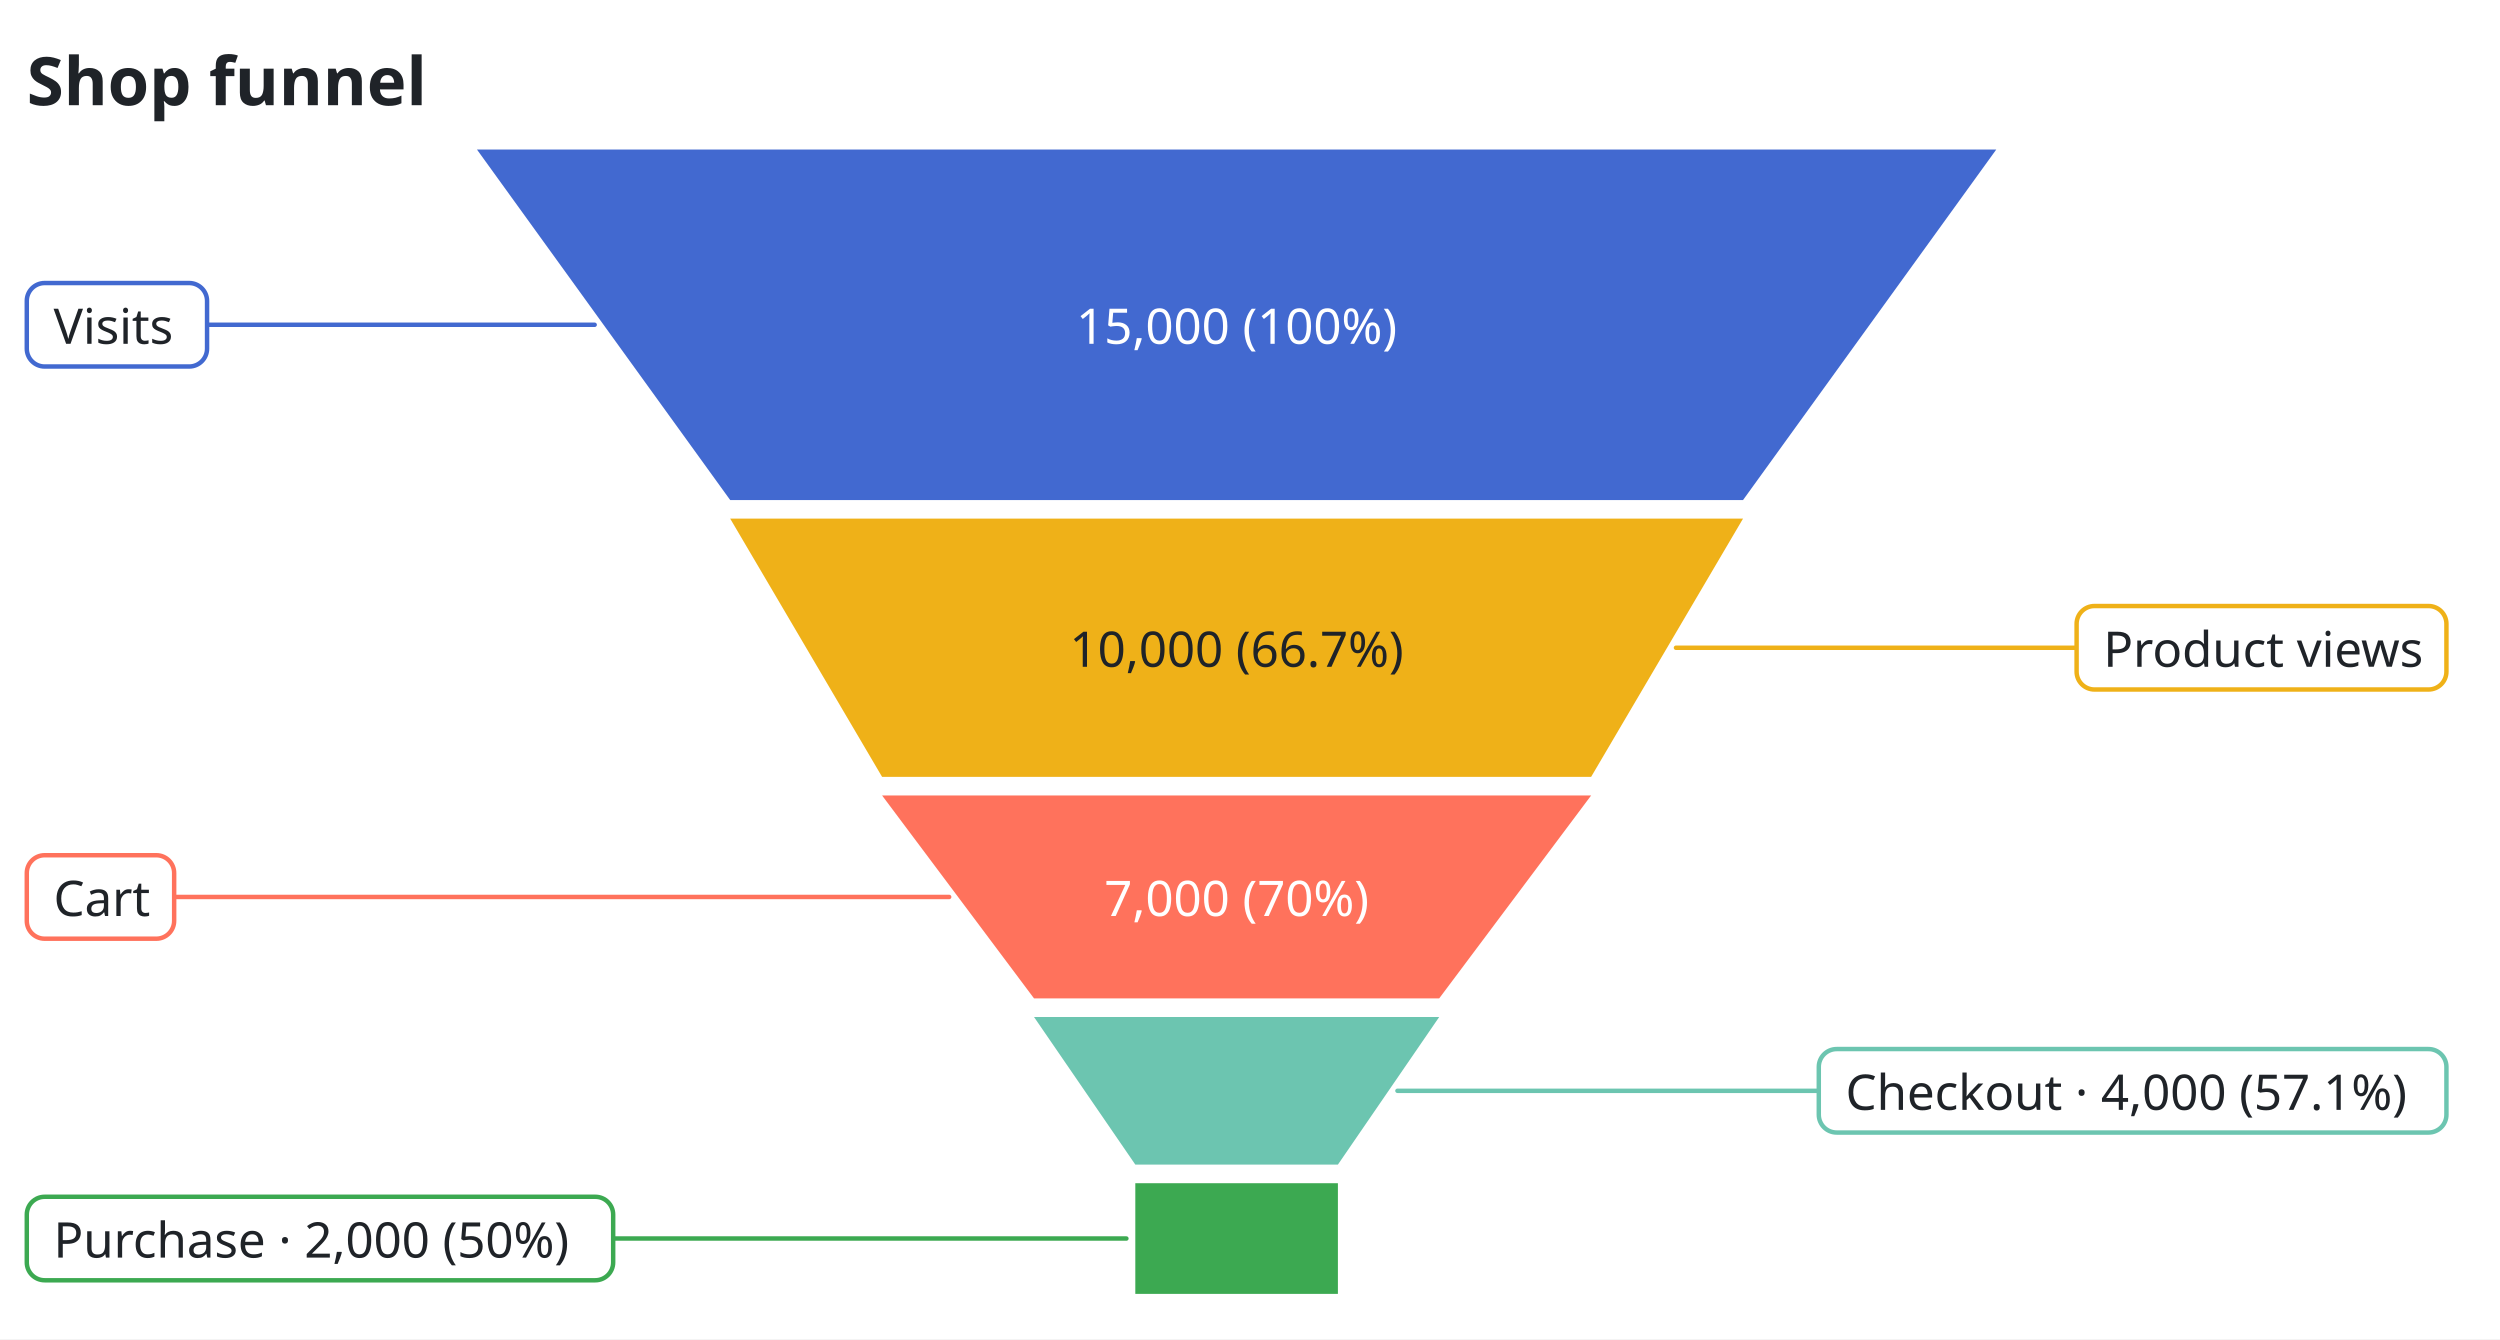
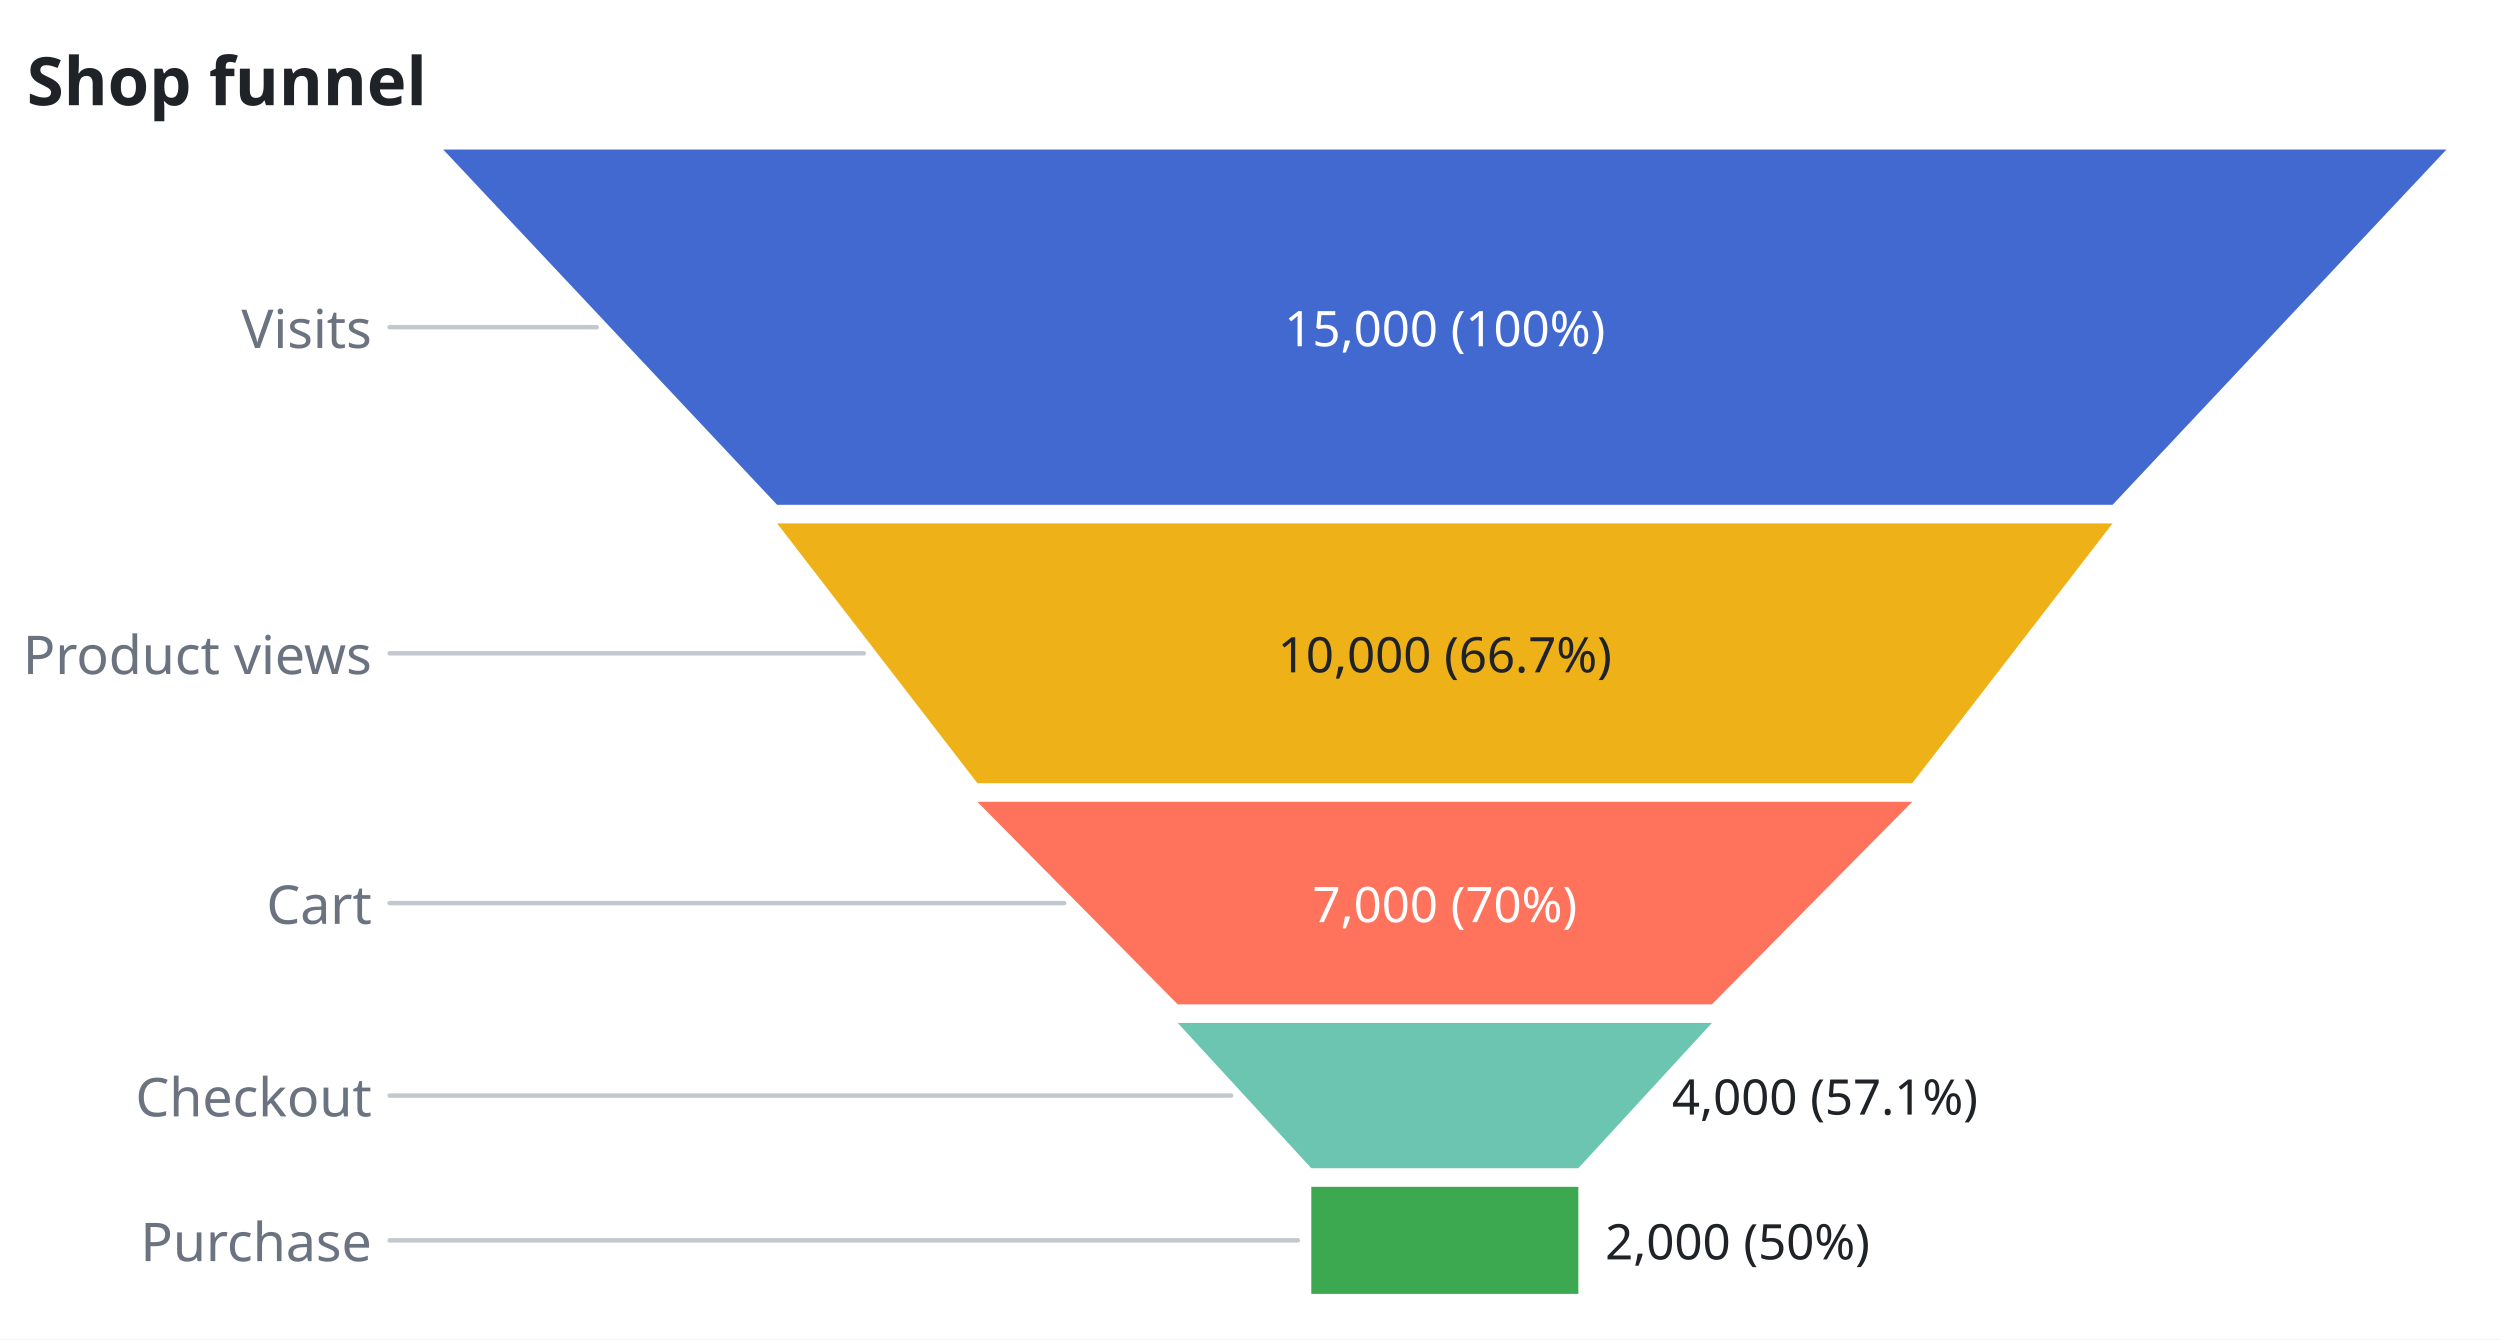
<svg xmlns="http://www.w3.org/2000/svg" width="560" height="300" viewBox="0 0 560 300" font-family="sans-serif" style="font-variant-numeric: tabular-nums" role="img">
  <rect width="100%" height="100%" fill="#ffffff" />
  <g class="rio-static">
    <text class="rio-title" x="6" y="17.75" text-anchor="start" dominant-baseline="central" font-size="15" font-weight="600" fill="#1f2328">Shop funnel</text>
    <g class="rio-axis-y">
-       <g>
-         <path class="rio-funnel-leader" d="M133.2 72.75 L46.38 72.75" fill="none" stroke="#4269d0" stroke-width="1" stroke-linejoin="round" stroke-linecap="round" />
-         <rect class="rio-funnel-pill" x="6" y="63.4" width="40.38" height="18.7" rx="4" fill="#ffffff" stroke="#4269d0" stroke-width="1" stroke-linejoin="round" stroke-linecap="round" />
-         <text class="rio-row-label" x="12" y="72.75" text-anchor="start" dominant-baseline="central" font-size="11" fill="#1f2328">Visits</text>
-       </g>
-       <g>
-         <path class="rio-funnel-leader" d="M375.42 145.1 L465.16 145.1" fill="none" stroke="#efb118" stroke-width="1" stroke-linejoin="round" stroke-linecap="round" />
-         <rect class="rio-funnel-pill" x="465.16" y="135.75" width="82.84" height="18.7" rx="4" fill="#ffffff" stroke="#efb118" stroke-width="1" stroke-linejoin="round" stroke-linecap="round" />
-         <text class="rio-row-label" x="471.16" y="145.1" text-anchor="start" dominant-baseline="central" font-size="11" fill="#1f2328">Product views</text>
-       </g>
-       <g>
-         <path class="rio-funnel-leader" d="M212.61 200.92 L39.01 200.92" fill="none" stroke="#ff725c" stroke-width="1" stroke-linejoin="round" stroke-linecap="round" />
-         <rect class="rio-funnel-pill" x="6" y="191.57" width="33.01" height="18.7" rx="4" fill="#ffffff" stroke="#ff725c" stroke-width="1" stroke-linejoin="round" stroke-linecap="round" />
-         <text class="rio-row-label" x="12" y="200.92" text-anchor="start" dominant-baseline="central" font-size="11" fill="#1f2328">Cart</text>
-       </g>
-       <g>
-         <path class="rio-funnel-leader" d="M313.03 244.34 L407.41 244.34" fill="none" stroke="#6cc5b0" stroke-width="1" stroke-linejoin="round" stroke-linecap="round" />
-         <rect class="rio-funnel-pill" x="407.41" y="234.99" width="140.59" height="18.7" rx="4" fill="#ffffff" stroke="#6cc5b0" stroke-width="1" stroke-linejoin="round" stroke-linecap="round" />
-         <text class="rio-row-label" x="413.41" y="244.34" text-anchor="start" dominant-baseline="central" font-size="11" fill="#1f2328">Checkout · 4,000 (57.1%)</text>
-       </g>
-       <g>
-         <path class="rio-funnel-leader" d="M252.31 277.43 L137.35 277.43" fill="none" stroke="#3ca951" stroke-width="1" stroke-linejoin="round" stroke-linecap="round" />
-         <rect class="rio-funnel-pill" x="6" y="268.08" width="131.35" height="18.7" rx="4" fill="#ffffff" stroke="#3ca951" stroke-width="1" stroke-linejoin="round" stroke-linecap="round" />
-         <text class="rio-row-label" x="12" y="277.43" text-anchor="start" dominant-baseline="central" font-size="11" fill="#1f2328">Purchase · 2,000 (50%)</text>
-       </g>
+       <text class="rio-row-label" x="83.28" y="73.29" text-anchor="end" dominant-baseline="central" font-size="12" fill="#6b7280">Visits</text>
+       <path class="rio-funnel-leader" d="M87.28 73.29 L133.67 73.29" fill="none" stroke="#c3c8d0" stroke-width="1" stroke-linejoin="round" stroke-linecap="round" />
+       <text class="rio-row-label" x="83.28" y="146.34" text-anchor="end" dominant-baseline="central" font-size="12" fill="#6b7280">Product views</text>
+       <path class="rio-funnel-leader" d="M87.28 146.34 L193.5 146.34" fill="none" stroke="#c3c8d0" stroke-width="1" stroke-linejoin="round" stroke-linecap="round" />
+       <text class="rio-row-label" x="83.28" y="202.29" text-anchor="end" dominant-baseline="central" font-size="12" fill="#6b7280">Cart</text>
+       <path class="rio-funnel-leader" d="M87.28 202.29 L238.37 202.29" fill="none" stroke="#c3c8d0" stroke-width="1" stroke-linejoin="round" stroke-linecap="round" />
+       <text class="rio-row-label" x="83.28" y="245.41" text-anchor="end" dominant-baseline="central" font-size="12" fill="#6b7280">Checkout</text>
+       <path class="rio-funnel-leader" d="M87.28 245.41 L275.77 245.41" fill="none" stroke="#c3c8d0" stroke-width="1" stroke-linejoin="round" stroke-linecap="round" />
+       <text class="rio-row-label" x="83.28" y="277.84" text-anchor="end" dominant-baseline="central" font-size="12" fill="#6b7280">Purchase</text>
+       <path class="rio-funnel-leader" d="M87.28 277.84 L290.73 277.84" fill="none" stroke="#c3c8d0" stroke-width="1" stroke-linejoin="round" stroke-linecap="round" />
    </g>
  </g>
  <g class="rio-series-layer">
    <g class="rio-plot">
      <g class="rio-series rio-series-funnel">
-         <path class="rio-funnel-stage" d="M106.84 33.5 L447.16 33.5 L390.44 112.01 L163.56 112.01 Z" fill="#4269d0" />
-         <path class="rio-funnel-stage" d="M163.56 116.17 L390.44 116.17 L356.41 174.02 L197.59 174.02 Z" fill="#efb118" />
-         <path class="rio-funnel-stage" d="M197.59 178.19 L356.41 178.19 L322.38 223.64 L231.62 223.64 Z" fill="#ff725c" />
-         <path class="rio-funnel-stage" d="M231.62 227.81 L322.38 227.81 L299.69 260.87 L254.31 260.87 Z" fill="#6cc5b0" />
-         <path class="rio-funnel-stage" d="M254.31 265.04 L299.69 265.04 L299.69 289.83 L254.31 289.83 Z" fill="#3ca951" />
+         <path class="rio-funnel-stage" d="M99.28 33.5 L548 33.5 L473.21 113.08 L174.07 113.08 Z" fill="#4269d0" />
+         <path class="rio-funnel-stage" d="M174.07 117.24 L473.21 117.24 L428.34 175.44 L218.94 175.44 Z" fill="#efb118" />
+         <path class="rio-funnel-stage" d="M218.94 179.61 L428.34 179.61 L383.47 224.97 L263.81 224.97 Z" fill="#ff725c" />
+         <path class="rio-funnel-stage" d="M263.81 229.14 L383.47 229.14 L353.55 261.68 L293.73 261.68 Z" fill="#6cc5b0" />
+         <path class="rio-funnel-stage" d="M293.73 265.85 L353.55 265.85 L353.55 289.83 L293.73 289.83 Z" fill="#3ca951" />
      </g>
    </g>
    <g class="rio-labels">
-       <text class="rio-data-label" x="277" y="72.75" text-anchor="middle" dominant-baseline="central" font-size="11" font-weight="500" fill="#ffffff">15,000 (100%)</text>
-       <text class="rio-data-label" x="277" y="145.1" text-anchor="middle" dominant-baseline="central" font-size="11" font-weight="500" fill="#1f2328">10,000 (66.7%)</text>
-       <text class="rio-data-label" x="277" y="200.92" text-anchor="middle" dominant-baseline="central" font-size="11" font-weight="500" fill="#ffffff">7,000 (70%)</text>
+       <text class="rio-data-label" x="323.64" y="73.29" text-anchor="middle" dominant-baseline="central" font-size="11" font-weight="500" fill="#ffffff">15,000 (100%)</text>
+       <text class="rio-data-label" x="323.64" y="146.34" text-anchor="middle" dominant-baseline="central" font-size="11" font-weight="500" fill="#1f2328">10,000 (66.7%)</text>
+       <text class="rio-data-label" x="323.64" y="202.29" text-anchor="middle" dominant-baseline="central" font-size="11" font-weight="500" fill="#ffffff">7,000 (70%)</text>
+       <text class="rio-data-label" x="374.51" y="245.41" text-anchor="start" dominant-baseline="central" font-size="11" fill="#1f2328">4,000 (57.1%)</text>
+       <text class="rio-data-label" x="359.55" y="277.84" text-anchor="start" dominant-baseline="central" font-size="11" fill="#1f2328">2,000 (50%)</text>
    </g>
  </g>
  <g class="rio-overlay" />
</svg>
